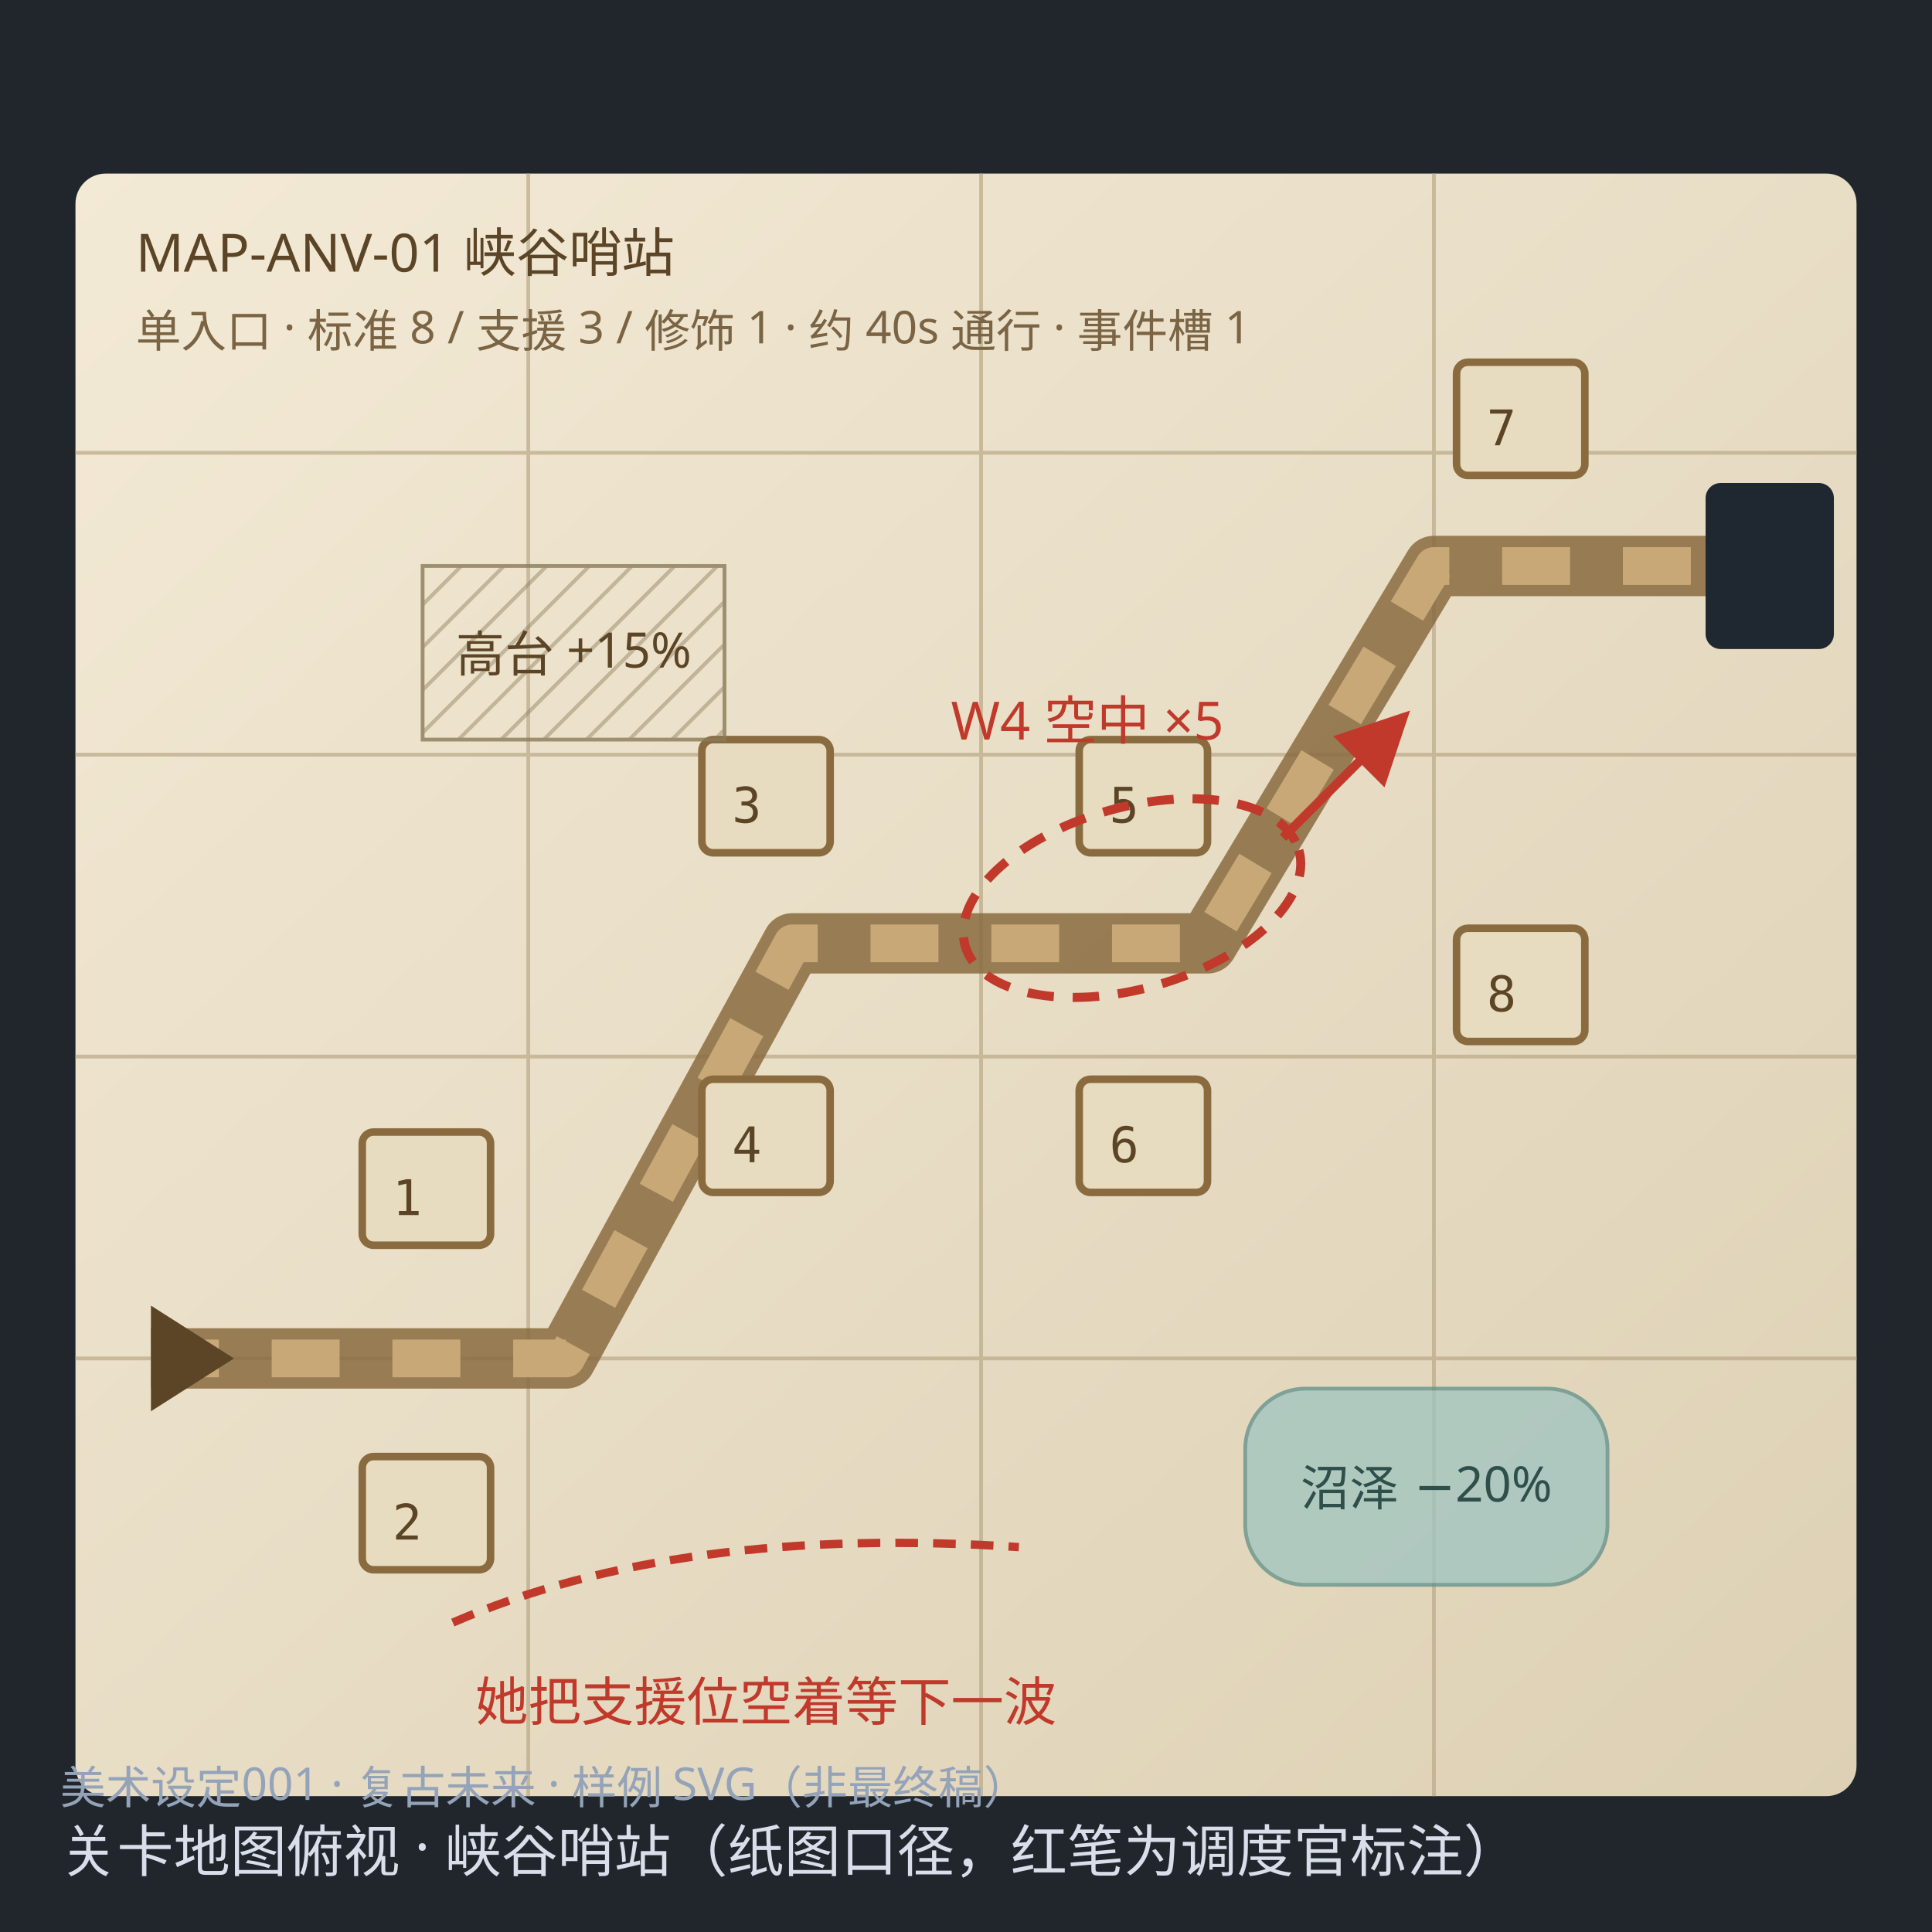
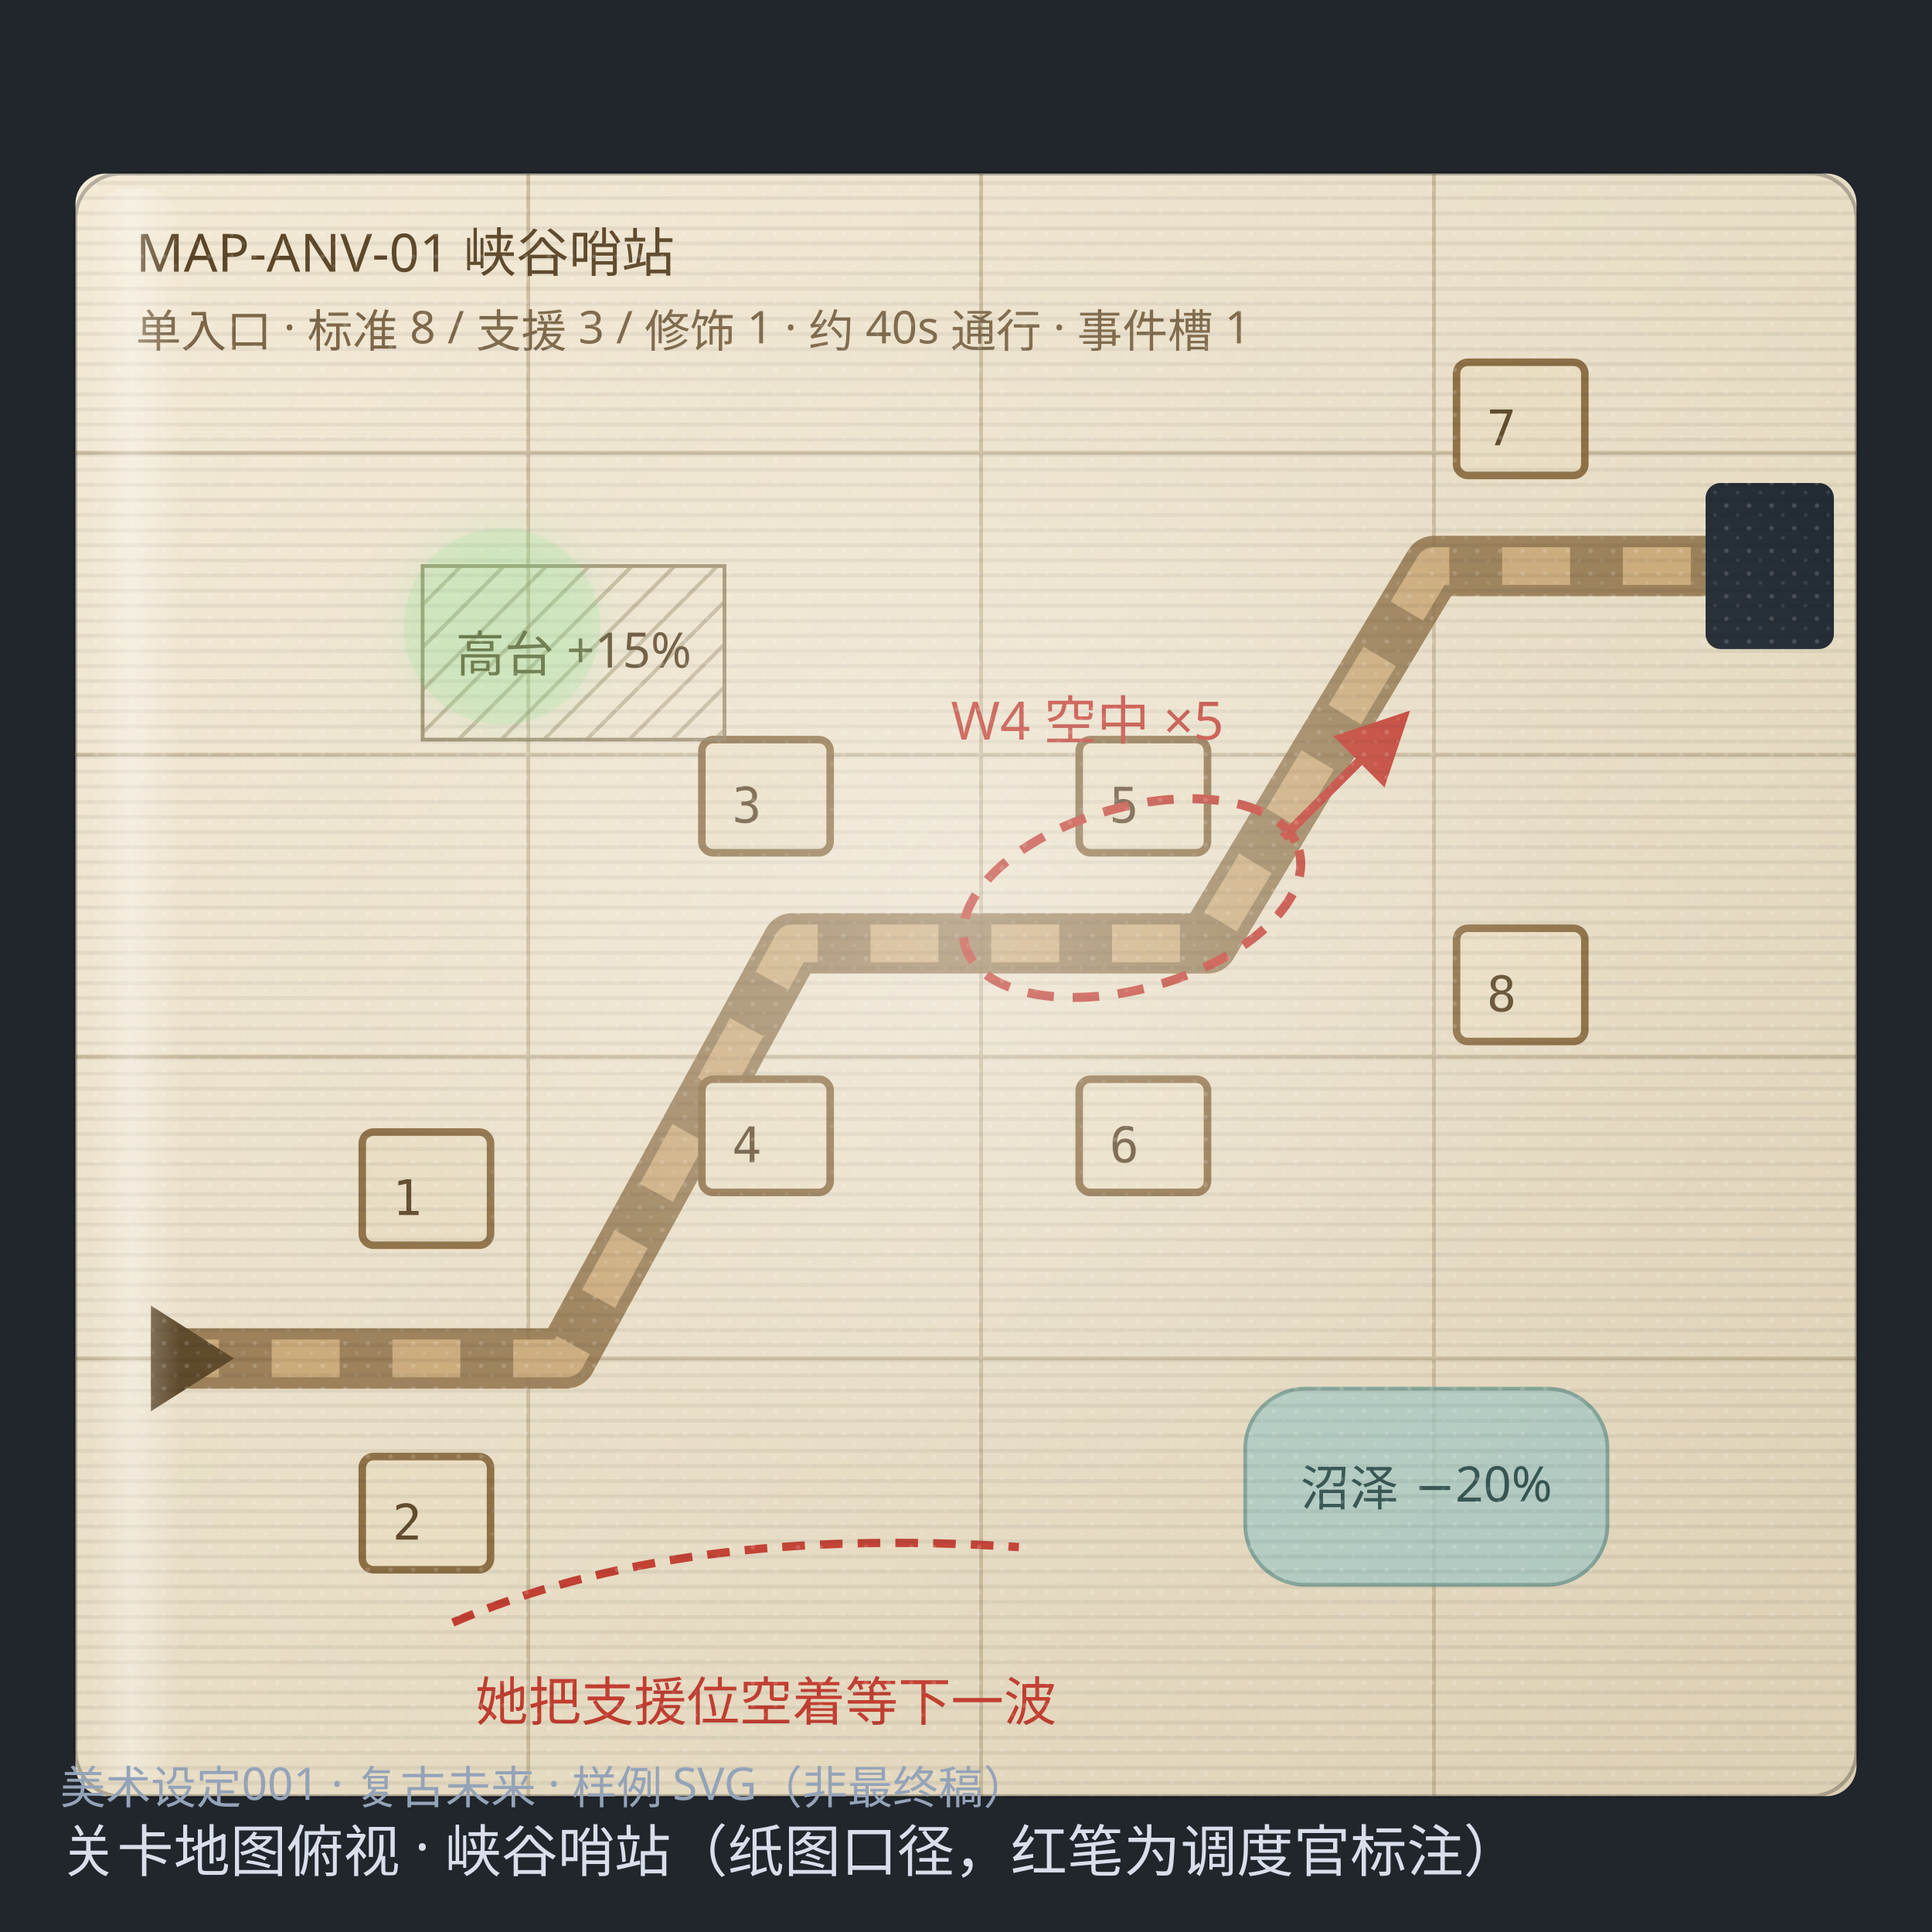
<svg xmlns="http://www.w3.org/2000/svg" viewBox="0 0 512 512" width="512" height="512" role="img" aria-label="关卡地图俯视 · 峡谷哨站（纸图口径，红笔为调度官标注）">
+   <defs>
+     <linearGradient id="foil" x1="0" y1="0" x2="1" y2="1">
+       <stop offset="0" stop-color="#5FF3E0" />
+       <stop offset=".35" stop-color="#4FD8FF" />
+       <stop offset=".65" stop-color="#B26BFF" />
+       <stop offset="1" stop-color="#FFD86B" />
+     </linearGradient>
+     <linearGradient id="spec" x1="0" y1="0" x2="1" y2="0">
+       <stop offset="0" stop-color="#FFFFFF" stop-opacity="0" />
+       <stop offset=".45" stop-color="#FFFFFF" stop-opacity=".85" />
+       <stop offset="1" stop-color="#FFFFFF" stop-opacity="0" />
+     </linearGradient>
+     <linearGradient id="sheen" x1="0" y1="0" x2="1" y2="1">
+       <stop offset="0" stop-color="#FFFFFF" stop-opacity=".28" />
+       <stop offset=".45" stop-color="#FFFFFF" stop-opacity=".04" />
+       <stop offset="1" stop-color="#FFFFFF" stop-opacity=".16" />
+     </linearGradient>
+     <linearGradient id="iri" x1="0" y1="0" x2="1" y2="0">
+       <stop offset="0" stop-color="#B6E8FF" stop-opacity=".55" />
+       <stop offset=".33" stop-color="#FFD3EE" stop-opacity=".5" />
+       <stop offset=".66" stop-color="#DDF7A8" stop-opacity=".45" />
+       <stop offset="1" stop-color="#DCC9FF" stop-opacity=".5" />
+     </linearGradient>
+     <radialGradient id="inner" cx="50%" cy="46%" r="62%">
+       <stop offset="0" stop-color="#FFFFFF" stop-opacity=".38" />
+       <stop offset=".55" stop-color="#FFFFFF" stop-opacity=".07" />
+       <stop offset="1" stop-color="#FFFFFF" stop-opacity="0" />
+     </radialGradient>
+     <pattern id="dust" width="6" height="6" patternUnits="userSpaceOnUse">
+       <rect width="6" height="6" fill="none" />
+       <circle cx="1.5" cy="2" r=".6" fill="#FFFFFF" opacity=".16" />
+       <circle cx="4.5" cy="4.5" r=".5" fill="#FFFFFF" opacity=".1" />
+     </pattern>
+     <pattern id="scan" width="4" height="4" patternUnits="userSpaceOnUse">
+       <rect width="4" height="1" fill="#000000" opacity=".12" />
+     </pattern>
+     <filter id="bloom" x="-30%" y="-30%" width="160%" height="160%">
+       <feGaussianBlur stdDeviation="6" result="b" />
+       <feMerge>
+         <feMergeNode in="b" />
+         <feMergeNode in="SourceGraphic" />
+       </feMerge>
+     </filter>
+     <filter id="refract" x="-10%" y="-10%" width="120%" height="120%">
+       <feTurbulence type="fractalNoise" baseFrequency="0.012 0.03" numOctaves="2" seed="7" result="n" />
+       <feDisplacementMap in="SourceGraphic" in2="n" scale="6" xChannelSelector="R" yChannelSelector="G" />
+     </filter>
+   </defs>
  <defs>
    <linearGradient id="brass" x1="0" y1="0" x2="0" y2="1">
      <stop offset="0" stop-color="#e2c07a" />
      <stop offset=".45" stop-color="#b08d4f" />
      <stop offset="1" stop-color="#77592c" />
    </linearGradient>
    <linearGradient id="steel" x1="0" y1="0" x2="0" y2="1">
      <stop offset="0" stop-color="#9fb3c4" />
      <stop offset=".5" stop-color="#54687a" />
      <stop offset="1" stop-color="#2c3843" />
    </linearGradient>
    <linearGradient id="sandg" x1="0" y1="0" x2="0" y2="1">
      <stop offset="0" stop-color="#e6d3ab" />
      <stop offset="1" stop-color="#a98f66" />
    </linearGradient>
    <linearGradient id="paper" x1="0" y1="0" x2="1" y2="1">
      <stop offset="0" stop-color="#f3ead6" />
      <stop offset="1" stop-color="#ddd0b4" />
    </linearGradient>
    <radialGradient id="crtg" cx="50%" cy="50%" r="60%">
      <stop offset="0" stop-color="#9dffb8" stop-opacity=".95" />
      <stop offset="1" stop-color="#7ce38b" stop-opacity="0" />
    </radialGradient>
    <linearGradient id="moss" x1="0" y1="0" x2="0" y2="1">
      <stop offset="0" stop-color="#7fa05a" />
      <stop offset="1" stop-color="#3d5a34" />
    </linearGradient>
    <linearGradient id="prismg" x1="0" y1="0" x2="0" y2="1">
      <stop offset="0" stop-color="#ffffff" />
      <stop offset=".55" stop-color="#dfeaf6" />
      <stop offset="1" stop-color="#9fb4cc" />
    </linearGradient>
    <filter id="soft">
      <feGaussianBlur stdDeviation="5" result="b" />
      <feMerge>
        <feMergeNode in="b" />
        <feMergeNode in="SourceGraphic" />
      </feMerge>
    </filter>
    <pattern id="scan" width="4" height="4" patternUnits="userSpaceOnUse">
      <rect width="4" height="1" y="0" fill="#000000" opacity=".10" />
    </pattern>
    <pattern id="hatch" width="8" height="8" patternUnits="userSpaceOnUse" patternTransform="rotate(45)">
      <line x1="0" y1="0" x2="0" y2="8" stroke="#8a7a58" stroke-width="2" opacity=".55" />
    </pattern>
  </defs>
  <rect width="512" height="512" fill="#20262c" />
  <g>
    <rect x="20" y="46" width="472" height="430" rx="8" fill="url(#paper)" />
    <g stroke="#b9a888" stroke-width="1" opacity=".7">
      <line x1="20" y1="120" x2="492" y2="120" />
      <line x1="20" y1="200" x2="492" y2="200" />
      <line x1="20" y1="280" x2="492" y2="280" />
      <line x1="20" y1="360" x2="492" y2="360" />
      <line x1="140" y1="46" x2="140" y2="476" />
      <line x1="260" y1="46" x2="260" y2="476" />
      <line x1="380" y1="46" x2="380" y2="476" />
    </g>
    <text x="36" y="72" font-family="PingFang SC, sans-serif" font-size="14" fill="#5b4526">MAP-ANV-01 峡谷哨站</text>
    <text x="36" y="92" font-family="PingFang SC, sans-serif" font-size="12" fill="#7a6444">单入口 · 标准 8 / 支援 3 / 修饰 1 · 约 40s 通行 · 事件槽 1</text>
    <path d="M40 360 L150 360 L210 250 L320 250 L380 150 L470 150" fill="none" stroke="#8a6b3f" stroke-width="16" stroke-linejoin="round" opacity=".85" />
    <path d="M40 360 L150 360 L210 250 L320 250 L380 150 L470 150" fill="none" stroke="#c9a877" stroke-width="10" stroke-linejoin="round" stroke-dasharray="18 14" />
    <polygon points="40,346 40,374 62,360" fill="#5b4526" />
    <rect x="452" y="128" width="34" height="44" rx="4" fill="#1f2830" />
    <g fill="none" stroke="#8a6b3f" stroke-width="2">
      <rect x="96" y="300" width="34" height="30" rx="3" fill="#e8dcc0" />
      <rect x="96" y="386" width="34" height="30" rx="3" fill="#e8dcc0" />
      <rect x="186" y="196" width="34" height="30" rx="3" fill="#e8dcc0" />
      <rect x="186" y="286" width="34" height="30" rx="3" fill="#e8dcc0" />
      <rect x="286" y="196" width="34" height="30" rx="3" fill="#e8dcc0" />
      <rect x="286" y="286" width="34" height="30" rx="3" fill="#e8dcc0" />
      <rect x="386" y="96" width="34" height="30" rx="3" fill="#e8dcc0" />
      <rect x="386" y="246" width="34" height="30" rx="3" fill="#e8dcc0" />
    </g>
    <g font-family="monospace" font-size="13" fill="#5b4526">
      <text x="104" y="322">1</text>
      <text x="104" y="408">2</text>
      <text x="194" y="218">3</text>
      <text x="194" y="308">4</text>
      <text x="294" y="218">5</text>
      <text x="294" y="308">6</text>
      <text x="394" y="118">7</text>
      <text x="394" y="268">8</text>
    </g>
    <g>
      <rect x="112" y="150" width="80" height="46" fill="url(#hatch)" opacity=".8" stroke="#8a7a58" />
      <text x="152" y="178" text-anchor="middle" font-family="PingFang SC, sans-serif" font-size="13" fill="#5b4526">高台 +15%</text>
    </g>
    <g>
      <rect x="330" y="368" width="96" height="52" rx="16" fill="#9fc4c0" opacity=".75" stroke="#5f8f8a" />
      <text x="378" y="399" text-anchor="middle" font-family="PingFang SC, sans-serif" font-size="13" fill="#2f4f4b">沼泽 −20%</text>
    </g>
    <defs>
      <marker id="ar2" markerWidth="10" markerHeight="10" refX="7" refY="4" orient="auto">
        <path d="M0,0 L8,4 L0,8 z" fill="#c0392b" />
      </marker>
    </defs>
    <g stroke="#c0392b" stroke-width="2.4" fill="none">
      <ellipse cx="300" cy="238" rx="46" ry="24" stroke-dasharray="7 5" transform="rotate(-16 300 238)" />
      <path d="M340 222 L372 190" marker-end="url(#ar2)" />
    </g>
    <text x="252" y="196" font-family="PingFang SC, sans-serif" font-size="14" fill="#c0392b">W4 空中 ×5</text>
    <path d="M120 430 q60 -26 150 -20" stroke="#c0392b" stroke-width="2.2" stroke-dasharray="6 4" fill="none" />
    <text x="126" y="456" font-family="PingFang SC, sans-serif" font-size="14" fill="#c0392b">她把支援位空着等下一波</text>
  </g>
  <text x="16" y="496" font-family="PingFang SC, Noto Sans SC, sans-serif" font-size="15" fill="#e8eefb" opacity=".92">关卡地图俯视 · 峡谷哨站（纸图口径，红笔为调度官标注）</text>
+   <g>
+     <rect x="20" y="46" width="472" height="430" rx="12" fill="url(#dust)" />
+     <rect x="20" y="46" width="472" height="430" rx="12" fill="url(#scan)" opacity=".45" />
+     <rect x="20" y="46" width="472" height="430" rx="12" fill="url(#inner)" />
+     <g filter="url(#bloom)" opacity=".5">
+       <circle cx="133" cy="166" r="26" fill="#7CE38B" opacity=".35" />
+     </g>
+     <rect x="24" y="50" width="24" height="422" rx="10" fill="url(#spec)" opacity=".4" />
+     <rect x="20" y="46" width="472" height="430" rx="12" fill="none" stroke="#000000" stroke-width="1" opacity=".25" />
+   </g>
  <text x="16" y="478" font-family="PingFang SC, Noto Sans SC, sans-serif" font-size="12" fill="#94a3b8">美术设定001 · 复古未来 · 样例 SVG（非最终稿）</text>
</svg>
